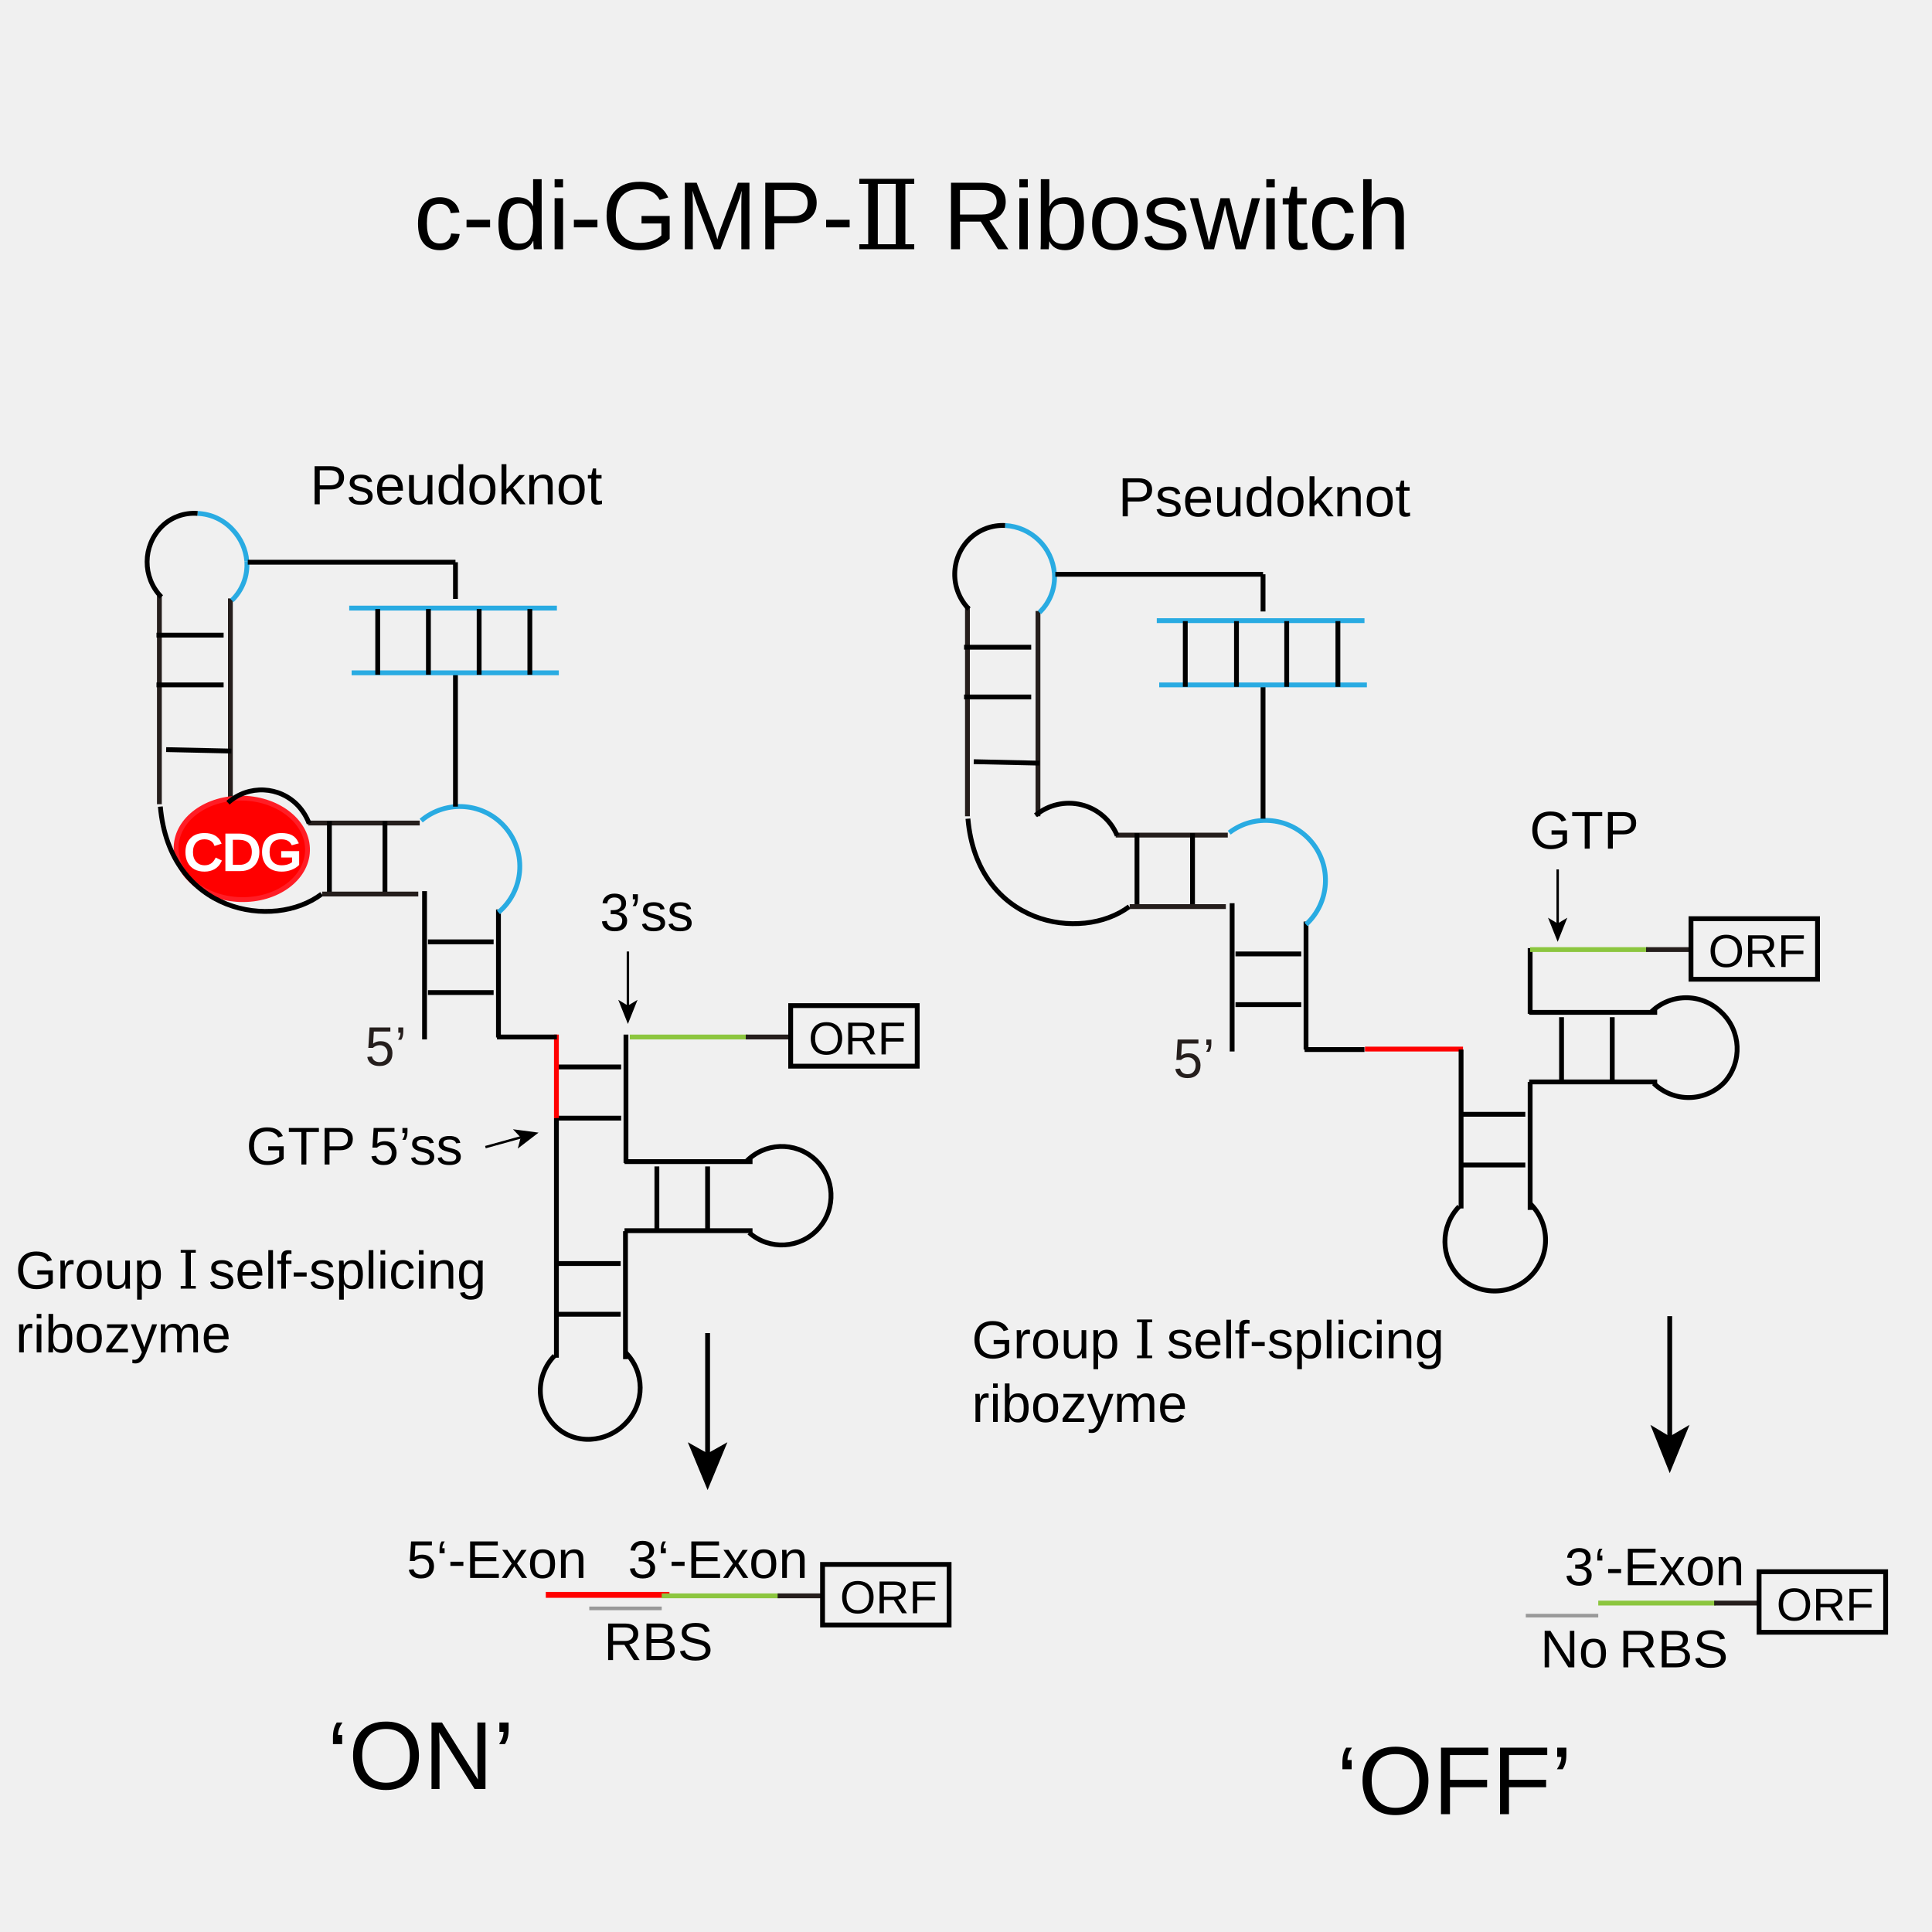
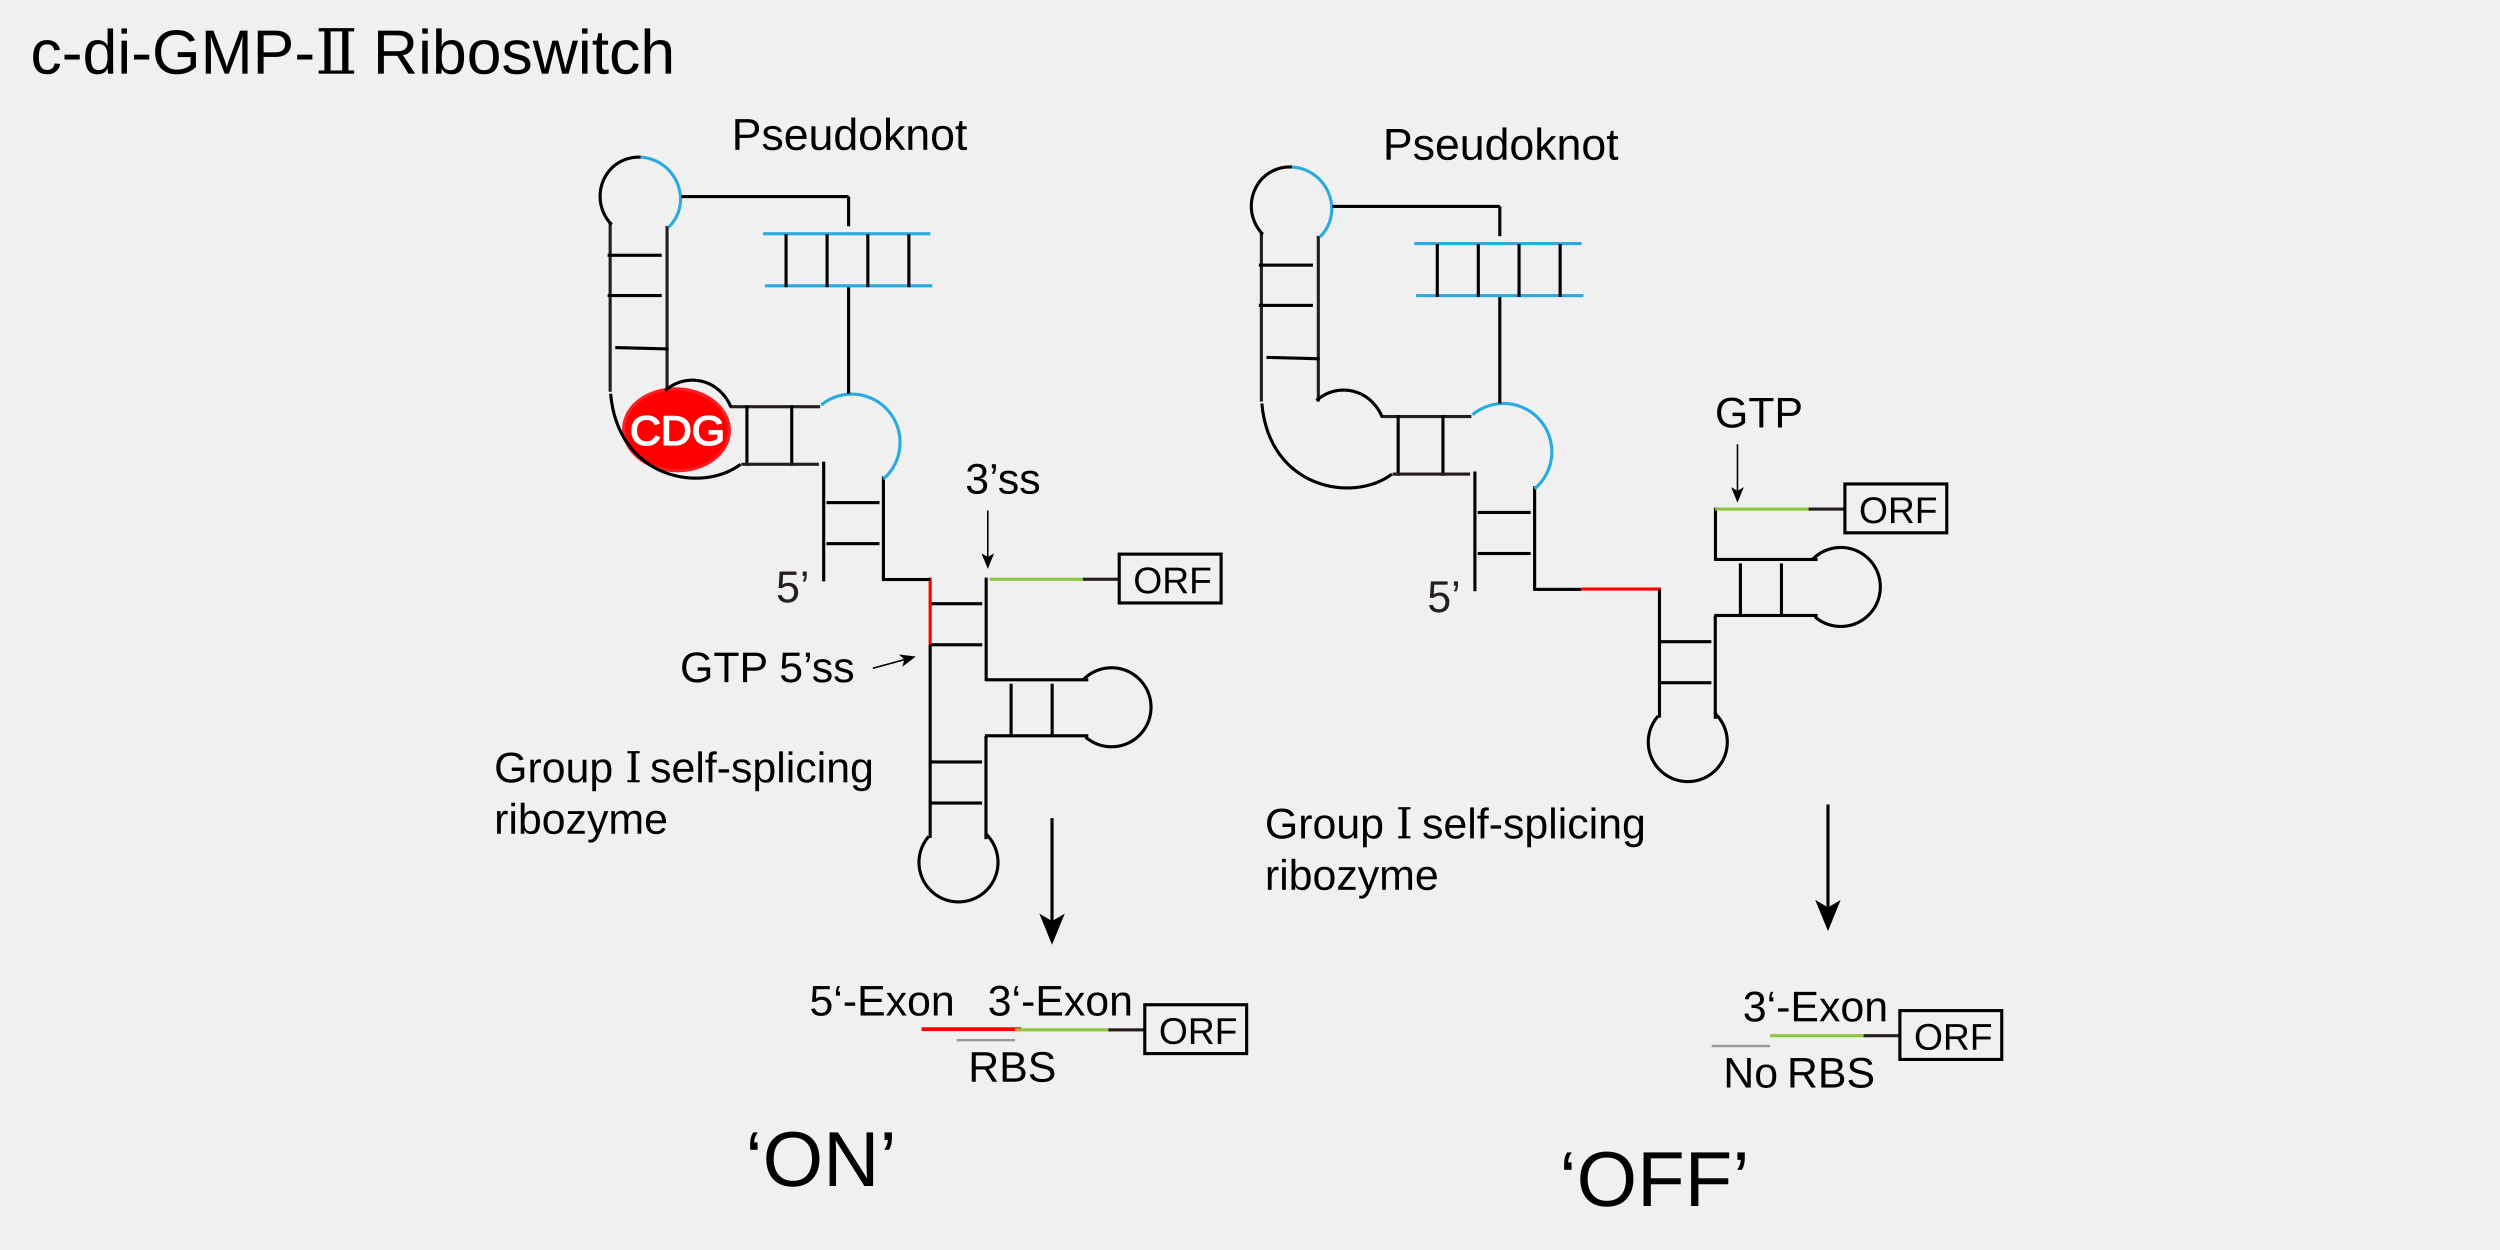
- <svg xmlns="http://www.w3.org/2000/svg" id="图层_1" data-name="图层 1" viewBox="0 0 400 400">
+ <svg xmlns="http://www.w3.org/2000/svg" id="图层_1" data-name="图层 1" viewBox="0 0 800 400">
  <defs>
-     <style>.cls-1,.cls-10,.cls-20,.cls-22,.cls-4,.cls-7{fill:none;}.cls-1{stroke:#251e1c;}.cls-17,.cls-2{font-size:11.46px;}.cls-2{fill:#251e1c;}.cls-11,.cls-12,.cls-17,.cls-18,.cls-2,.cls-6{font-family:ArialMT, Arial;}.cls-3{letter-spacing:-0.04em;}.cls-20,.cls-4,.cls-8,.cls-9{stroke:#000;}.cls-16,.cls-21,.cls-5,.cls-9{fill:red;}.cls-5{stroke:#ff1d25;}.cls-6{font-size:10.56px;stroke:#fff;}.cls-6,.cls-8{fill:#fff;}.cls-20,.cls-6{stroke-width:0.5px;}.cls-7{stroke:#29abe2;}.cls-8{stroke-miterlimit:10;}.cls-10{stroke:#8cc63f;}.cls-11{font-size:9.55px;}.cls-12{font-size:20px;}.cls-13{letter-spacing:-0.04em;}.cls-14{letter-spacing:-0.04em;}.cls-15{font-family:TimesNewRomanPSMT, Times New Roman;}.cls-16,.cls-21{stroke:red;}.cls-18{font-size:11px;}.cls-19{letter-spacing:-0.02em;}.cls-21{stroke-width:1.22px;}.cls-22{stroke:#999;stroke-width:0.75px;}.cls-23{font-family:AdobeSongStd-Light-GBpc-EUC-H, Adobe Song Std;}</style>
+     <style>.cls-1{font-size:20px;}.cls-1,.cls-13,.cls-14,.cls-18,.cls-20,.cls-4,.cls-8{font-family:ArialMT, Arial;}.cls-2{font-family:TimesNewRomanPSMT, Times New Roman;}.cls-12,.cls-24,.cls-26,.cls-3,.cls-6,.cls-9{fill:none;}.cls-3{stroke:#251e1c;}.cls-18,.cls-4{font-size:14.28px;}.cls-4{fill:#251e1c;}.cls-5{letter-spacing:-0.04em;}.cls-10,.cls-11,.cls-24,.cls-6{stroke:#000;}.cls-11,.cls-17,.cls-25,.cls-7{fill:red;}.cls-7{stroke:#ff1d25;}.cls-8{font-size:13.17px;stroke:#fff;}.cls-10,.cls-8{fill:#fff;}.cls-24,.cls-8{stroke-width:0.5px;}.cls-9{stroke:#29abe2;}.cls-10{stroke-miterlimit:10;}.cls-12{stroke:#8cc63f;}.cls-13{font-size:11.9px;}.cls-14{font-size:24.92px;}.cls-15{letter-spacing:-0.04em;}.cls-16{letter-spacing:-0.04em;}.cls-17,.cls-25{stroke:red;}.cls-19{letter-spacing:-0.04em;}.cls-20{font-size:13.71px;}.cls-21{letter-spacing:0em;}.cls-22{letter-spacing:-0.02em;}.cls-23{letter-spacing:-0.02em;}.cls-25{stroke-width:1.22px;}.cls-26{stroke:#999;stroke-width:0.75px;}.cls-27{font-family:AdobeSongStd-Light-GBpc-EUC-H, Adobe Song Std;letter-spacing:0em;}.cls-28{letter-spacing:-0.02em;}</style>
  </defs>
-   <line class="cls-1" x1="33" y1="123" x2="33" y2="166.5" />
-   <line class="cls-1" x1="47.7" y1="123.9" x2="47.7" y2="166.5" />
-   <text class="cls-2" transform="translate(75.6 220.6) scale(0.96 1)">5<tspan class="cls-3" x="6.4" y="0">’</tspan>
+   <text class="cls-1" transform="translate(9.75 23.58)">c-di-GMP-<tspan class="cls-2" x="91.1" y="0">Ⅱ</tspan>
+     <tspan x="104.03" y="0" xml:space="preserve"> Riboswitch </tspan>
  </text>
-   <line class="cls-4" x1="32.4" y1="131.5" x2="46.3" y2="131.5" />
-   <line class="cls-4" x1="32.4" y1="141.8" x2="46.3" y2="141.8" />
-   <line class="cls-4" x1="34.4" y1="155.2" x2="47.9" y2="155.5" />
-   <ellipse class="cls-5" cx="50.1" cy="176.3" rx="10.5" ry="13.6" transform="matrix(0.03, -1, 1, 0.03, -127.74, 220.56)" />
-   <text class="cls-6" transform="translate(38.1 180.1) scale(1.04 1)">CDG</text>
-   <path class="cls-7" d="M51.1,116.2a10.2,10.2,0,0,1-3.1,8.1" />
-   <path class="cls-7" d="M40.9,106.3a10.4,10.4,0,0,1,7.3,3.4,10.8,10.8,0,0,1,2.9,6.5" />
-   <path class="cls-4" d="M33.4,123.6a10.4,10.4,0,0,1,.1-14.6,9.5,9.5,0,0,1,7.4-2.7" />
-   <path class="cls-4" d="M66.6,185.1c-10,7.6-31.5,3.9-33.4-18.1" />
-   <line class="cls-1" x1="63.8" y1="170.4" x2="86.9" y2="170.4" />
-   <line class="cls-4" x1="68.2" y1="185.5" x2="68.2" y2="170" />
-   <line class="cls-4" x1="79.7" y1="185.5" x2="79.7" y2="170" />
-   <line class="cls-1" x1="66.7" y1="185.1" x2="86.6" y2="185.1" />
-   <line class="cls-8" x1="88.6" y1="205.5" x2="102.2" y2="205.5" />
-   <line class="cls-8" x1="88.6" y1="195" x2="102.2" y2="195" />
-   <line class="cls-9" x1="87.9" y1="215.2" x2="87.9" y2="184.5" />
-   <line class="cls-4" x1="103.2" y1="214.8" x2="103.2" y2="188.3" />
-   <line class="cls-10" x1="130.4" y1="214.7" x2="154.8" y2="214.7" />
-   <line class="cls-1" x1="154.4" y1="214.7" x2="163.7" y2="214.7" />
-   <rect class="cls-4" x="163.7" y="208.2" width="26.2" height="12.54" />
-   <text class="cls-11" transform="translate(167.4 218.3)">ORF</text>
-   <text class="cls-12" transform="translate(67.7 370.4)">‘ON<tspan class="cls-13" x="34.4" y="0">’</tspan>
+   <line class="cls-3" x1="195.25" y1="71.14" x2="195.25" y2="125.37" />
+   <line class="cls-3" x1="213.46" y1="72.32" x2="213.46" y2="125.37" />
+   <text class="cls-4" transform="translate(248.35 192.73) scale(0.96 1)">5<tspan class="cls-5" x="7.94" y="0">’</tspan>
  </text>
-   <text class="cls-12" transform="translate(276.7 375.6)">‘OFF<tspan class="cls-14" x="44.4" y="0">’</tspan>
+   <line class="cls-6" x1="194.44" y1="81.69" x2="211.75" y2="81.69" />
+   <line class="cls-6" x1="194.44" y1="94.57" x2="211.75" y2="94.57" />
+   <line class="cls-6" x1="196.89" y1="111.23" x2="213.84" y2="111.66" />
+   <ellipse class="cls-7" cx="216.47" cy="137.52" rx="13.1" ry="16.92" transform="translate(71.98 349.4) rotate(-88.13)" />
+   <text class="cls-8" transform="translate(201.59 142.35) scale(1.04 1)">CDG</text>
+   <path class="cls-9" d="M217.74,62.61a12.4,12.4,0,0,1-3.81,10.12" />
+   <path class="cls-9" d="M205,50.29a13.53,13.53,0,0,1,12.72,12.32" />
+   <path class="cls-6" d="M195.72,71.87a12.91,12.91,0,0,1,.16-18.24A12.42,12.42,0,0,1,205,50.29" />
+   <path class="cls-6" d="M237,148.57C224.65,158,197.78,153.33,195.4,126" />
+   <line class="cls-3" x1="233.57" y1="130.15" x2="262.44" y2="130.15" />
+   <line class="cls-6" x1="239.02" y1="149.04" x2="239.02" y2="129.73" />
+   <line class="cls-6" x1="253.36" y1="149.04" x2="253.36" y2="129.73" />
+   <line class="cls-3" x1="237.23" y1="148.57" x2="262.03" y2="148.57" />
+   <line class="cls-10" x1="264.47" y1="173.97" x2="281.43" y2="173.97" />
+   <line class="cls-10" x1="264.47" y1="160.84" x2="281.43" y2="160.84" />
+   <line class="cls-11" x1="263.58" y1="186.05" x2="263.58" y2="147.73" />
+   <line class="cls-6" x1="282.69" y1="185.54" x2="282.69" y2="152.49" />
+   <line class="cls-12" x1="316.61" y1="185.36" x2="346.98" y2="185.36" />
+   <line class="cls-3" x1="346.53" y1="185.36" x2="358.15" y2="185.36" />
+   <rect class="cls-6" x="358.15" y="177.32" width="32.6" height="15.63" />
+   <text class="cls-13" transform="translate(362.66 189.84)">ORF</text>
+   <text class="cls-14" transform="translate(238.5 379.51)">‘ON<tspan class="cls-15" x="42.92" y="0">’</tspan>
  </text>
-   <text class="cls-12" transform="translate(85.7 51.6)">c-di-GMP-<tspan class="cls-15" x="91.1" y="0">Ⅱ</tspan>
-     <tspan x="104" y="0" xml:space="preserve"> Riboswitch </tspan>
+   <text class="cls-14" transform="translate(498.97 385.91)">‘OFF<tspan class="cls-16" x="55.38" y="0">’</tspan>
  </text>
-   <path class="cls-4" d="M47.2,166.2a10.4,10.4,0,0,1,14.6.7,11.3,11.3,0,0,1,2.2,3.6" />
-   <path class="cls-7" d="M87.2,169.9a12.4,12.4,0,0,1,16,19" />
-   <line class="cls-8" x1="115" y1="231.5" x2="128.6" y2="231.5" />
-   <line class="cls-8" x1="115" y1="220.9" x2="128.6" y2="220.9" />
-   <line class="cls-16" x1="115.2" y1="231.5" x2="115.2" y2="214.2" />
-   <line class="cls-9" x1="115.2" y1="281.1" x2="115.2" y2="231.5" />
-   <line class="cls-4" x1="129.6" y1="240.8" x2="129.6" y2="214.2" />
-   <line class="cls-4" x1="115.3" y1="214.7" x2="102.9" y2="214.7" />
-   <line class="cls-8" x1="114.9" y1="272.1" x2="128.5" y2="272.1" />
-   <line class="cls-8" x1="114.9" y1="261.6" x2="128.5" y2="261.6" />
-   <line class="cls-4" x1="129.5" y1="281.4" x2="129.5" y2="254.9" />
-   <path class="cls-4" d="M114.8,280.7a10.3,10.3,0,0,0,.2,14.6c4,3.9,10.6,3.5,14.6-.7a10.4,10.4,0,0,0-.1-14.6" />
-   <line class="cls-8" x1="146.5" y1="255.1" x2="146.5" y2="241.5" />
-   <line class="cls-8" x1="136" y1="255.1" x2="136" y2="241.5" />
-   <line class="cls-9" x1="155.8" y1="254.8" x2="129.3" y2="254.8" />
-   <line class="cls-4" x1="155.8" y1="240.5" x2="129.3" y2="240.5" />
-   <path class="cls-4" d="M155.1,255.2a10.2,10.2,0,1,0-.7-14.6" />
-   <line class="cls-4" x1="51.3" y1="116.4" x2="94.3" y2="116.4" />
-   <line class="cls-4" x1="94.3" y1="139.3" x2="94.3" y2="167" />
-   <line class="cls-4" x1="94.3" y1="116.4" x2="94.3" y2="124" />
-   <line class="cls-7" x1="72.3" y1="125.9" x2="115.3" y2="125.9" />
-   <line class="cls-7" x1="72.8" y1="139.3" x2="115.7" y2="139.3" />
-   <line class="cls-8" x1="88.7" y1="139.7" x2="88.7" y2="126.1" />
-   <line class="cls-8" x1="78.2" y1="139.7" x2="78.2" y2="126.1" />
-   <line class="cls-8" x1="109.7" y1="139.7" x2="109.7" y2="126.1" />
-   <line class="cls-8" x1="99.2" y1="139.7" x2="99.2" y2="126.1" />
-   <text class="cls-17" transform="translate(64.2 104.4)">Pseudoknot</text>
-   <line class="cls-1" x1="200.3" y1="125.5" x2="200.3" y2="169" />
-   <line class="cls-1" x1="214.9" y1="126.5" x2="214.9" y2="169" />
-   <text class="cls-2" transform="translate(242.9 223.1) scale(0.96 1)">5<tspan class="cls-3" x="6.4" y="0">’</tspan>
+   <path class="cls-6" d="M212.88,125a12.89,12.89,0,0,1,18.21.87,13.33,13.33,0,0,1,2.79,4.4" />
+   <path class="cls-9" d="M262.81,129.57a15.47,15.47,0,0,1,19.86,23.72" />
+   <line class="cls-10" x1="297.35" y1="206.33" x2="314.31" y2="206.33" />
+   <line class="cls-10" x1="297.35" y1="193.19" x2="314.31" y2="193.19" />
+   <line class="cls-17" x1="297.65" y1="206.33" x2="297.65" y2="184.84" />
+   <line class="cls-11" x1="297.65" y1="268.14" x2="297.65" y2="206.33" />
+   <line class="cls-6" x1="315.57" y1="217.89" x2="315.57" y2="184.84" />
+   <line class="cls-6" x1="297.72" y1="185.45" x2="282.25" y2="185.45" />
+   <line class="cls-10" x1="297.29" y1="256.97" x2="314.25" y2="256.97" />
+   <line class="cls-10" x1="297.29" y1="243.83" x2="314.25" y2="243.83" />
+   <line class="cls-6" x1="315.51" y1="268.53" x2="315.51" y2="235.48" />
+   <path class="cls-6" d="M297.2,267.64a12.65,12.65,0,1,0,18.21-.87" />
+   <line class="cls-10" x1="336.69" y1="235.75" x2="336.69" y2="218.79" />
+   <line class="cls-10" x1="323.55" y1="235.75" x2="323.55" y2="218.79" />
+   <line class="cls-11" x1="348.25" y1="235.45" x2="315.2" y2="235.45" />
+   <line class="cls-6" x1="348.25" y1="217.53" x2="315.2" y2="217.53" />
+   <path class="cls-6" d="M347.36,235.85a12.65,12.65,0,1,0-.87-18.21" />
+   <line class="cls-6" x1="218.01" y1="62.91" x2="271.55" y2="62.91" />
+   <line class="cls-6" x1="271.55" y1="91.46" x2="271.55" y2="125.96" />
+   <line class="cls-6" x1="271.55" y1="62.91" x2="271.55" y2="72.42" />
+   <line class="cls-9" x1="244.18" y1="74.8" x2="297.72" y2="74.8" />
+   <line class="cls-9" x1="244.78" y1="91.46" x2="298.32" y2="91.46" />
+   <line class="cls-10" x1="264.67" y1="91.9" x2="264.67" y2="74.94" />
+   <line class="cls-10" x1="251.54" y1="91.9" x2="251.54" y2="74.94" />
+   <line class="cls-10" x1="290.84" y1="91.9" x2="290.84" y2="74.94" />
+   <line class="cls-10" x1="277.71" y1="91.9" x2="277.71" y2="74.94" />
+   <text class="cls-18" transform="translate(234.13 47.96)">Pseudoknot</text>
+   <line class="cls-3" x1="403.64" y1="74.28" x2="403.64" y2="128.51" />
+   <line class="cls-3" x1="421.86" y1="75.47" x2="421.86" y2="128.51" />
+   <text class="cls-4" transform="translate(456.74 195.87) scale(0.96 1)">5<tspan class="cls-19" x="7.94" y="0">’</tspan>
  </text>
-   <line class="cls-4" x1="199.6" y1="134" x2="213.5" y2="134" />
-   <line class="cls-4" x1="199.6" y1="144.3" x2="213.5" y2="144.3" />
-   <line class="cls-4" x1="201.6" y1="157.7" x2="215.2" y2="158" />
-   <path class="cls-7" d="M218.3,118.7a10.1,10.1,0,0,1-3.1,8.1" />
-   <path class="cls-7" d="M208.1,108.8a10.8,10.8,0,0,1,10.2,9.9" />
-   <path class="cls-4" d="M200.6,126.1a10.3,10.3,0,0,1,.2-14.6,9.9,9.9,0,0,1,7.3-2.7" />
-   <path class="cls-4" d="M233.8,187.7c-10,7.5-31.5,3.8-33.4-18.2" />
-   <line class="cls-1" x1="231" y1="172.9" x2="254.2" y2="172.9" />
-   <line class="cls-4" x1="235.4" y1="188" x2="235.4" y2="172.5" />
-   <line class="cls-4" x1="246.9" y1="188" x2="246.9" y2="172.5" />
-   <line class="cls-1" x1="233.9" y1="187.7" x2="253.8" y2="187.7" />
-   <line class="cls-8" x1="255.8" y1="208" x2="269.4" y2="208" />
-   <line class="cls-8" x1="255.8" y1="197.5" x2="269.4" y2="197.5" />
-   <line class="cls-9" x1="255.1" y1="217.7" x2="255.1" y2="187" />
-   <line class="cls-4" x1="270.4" y1="217.3" x2="270.4" y2="190.8" />
-   <path class="cls-4" d="M214.4,168.8a10.8,10.8,0,0,1,16.9,4.2" />
-   <path class="cls-7" d="M254.5,172.4a12.4,12.4,0,0,1,15.9,19" />
-   <line class="cls-16" x1="302.9" y1="217.2" x2="282.6" y2="217.2" />
-   <line class="cls-9" x1="302.5" y1="250.2" x2="302.5" y2="217.3" />
-   <line class="cls-4" x1="316.8" y1="209.9" x2="316.8" y2="196.3" />
-   <line class="cls-4" x1="282.5" y1="217.3" x2="270.1" y2="217.3" />
-   <line class="cls-8" x1="302.2" y1="241.2" x2="315.8" y2="241.2" />
-   <line class="cls-8" x1="302.2" y1="230.7" x2="315.8" y2="230.7" />
-   <line class="cls-4" x1="316.8" y1="250.5" x2="316.8" y2="224" />
-   <path class="cls-4" d="M302.1,249.8a10.4,10.4,0,0,0,.1,14.6,10.5,10.5,0,0,0,14.5-15.3" />
-   <line class="cls-8" x1="333.8" y1="224.2" x2="333.8" y2="210.6" />
-   <line class="cls-8" x1="323.3" y1="224.2" x2="323.3" y2="210.6" />
-   <line class="cls-9" x1="343.1" y1="224" x2="316.6" y2="224" />
-   <line class="cls-4" x1="343.1" y1="209.6" x2="316.6" y2="209.6" />
-   <path class="cls-4" d="M342.4,224.3a10.3,10.3,0,0,0,14.6-.2,10.4,10.4,0,0,0-.7-14.6,10.3,10.3,0,0,0-14.6.2" />
-   <line class="cls-4" x1="218.5" y1="118.9" x2="261.5" y2="118.9" />
-   <line class="cls-4" x1="261.5" y1="141.8" x2="261.5" y2="169.5" />
-   <line class="cls-4" x1="261.5" y1="118.9" x2="261.5" y2="126.6" />
-   <line class="cls-7" x1="239.5" y1="128.5" x2="282.5" y2="128.5" />
-   <line class="cls-7" x1="240" y1="141.8" x2="283" y2="141.8" />
-   <line class="cls-8" x1="256" y1="142.2" x2="256" y2="128.6" />
-   <line class="cls-8" x1="245.4" y1="142.2" x2="245.4" y2="128.6" />
-   <line class="cls-8" x1="277" y1="142.2" x2="277" y2="128.6" />
-   <line class="cls-8" x1="266.4" y1="142.2" x2="266.4" y2="128.6" />
-   <text class="cls-17" transform="translate(231.5 106.9)">Pseudoknot</text>
-   <line class="cls-10" x1="316.8" y1="196.6" x2="341.1" y2="196.6" />
-   <line class="cls-1" x1="340.8" y1="196.6" x2="350.1" y2="196.6" />
-   <rect class="cls-4" x="350.1" y="190.2" width="26.2" height="12.54" />
-   <text class="cls-11" transform="translate(353.7 200.2)">ORF</text>
-   <text class="cls-18" transform="translate(3.2 266.8)">Group <tspan class="cls-15" x="33.6" y="0">Ⅰ </tspan>
-     <tspan x="40" y="0">self-splicing </tspan>
-     <tspan x="0" y="13.2">ribozyme</tspan>
+   <line class="cls-6" x1="402.83" y1="84.84" x2="420.14" y2="84.84" />
+   <line class="cls-6" x1="402.83" y1="97.72" x2="420.14" y2="97.72" />
+   <line class="cls-6" x1="405.28" y1="114.37" x2="422.23" y2="114.81" />
+   <path class="cls-9" d="M426.13,65.76a12.43,12.43,0,0,1-3.81,10.12" />
+   <path class="cls-9" d="M413.41,53.44a13.53,13.53,0,0,1,12.72,12.32" />
+   <path class="cls-6" d="M404.11,75a12.9,12.9,0,0,1,.16-18.23,12.34,12.34,0,0,1,9.14-3.34" />
+   <path class="cls-6" d="M445.43,151.71c-12.38,9.42-39.26,4.76-41.64-22.6" />
+   <line class="cls-3" x1="441.96" y1="133.29" x2="470.83" y2="133.29" />
+   <line class="cls-6" x1="447.41" y1="152.18" x2="447.41" y2="132.88" />
+   <line class="cls-6" x1="461.75" y1="152.18" x2="461.75" y2="132.88" />
+   <line class="cls-3" x1="445.62" y1="151.71" x2="470.42" y2="151.71" />
+   <line class="cls-10" x1="472.86" y1="177.12" x2="489.82" y2="177.12" />
+   <line class="cls-10" x1="472.86" y1="163.99" x2="489.82" y2="163.99" />
+   <line class="cls-11" x1="471.97" y1="189.19" x2="471.97" y2="150.88" />
+   <line class="cls-6" x1="491.08" y1="188.69" x2="491.08" y2="155.63" />
+   <path class="cls-6" d="M421.27,128.17a12.9,12.9,0,0,1,18.21.87,13.43,13.43,0,0,1,2.79,4.4" />
+   <path class="cls-9" d="M471.2,132.72a15.46,15.46,0,1,1,19.86,23.71" />
+   <line class="cls-17" x1="531.52" y1="188.49" x2="506.21" y2="188.49" />
+   <line class="cls-11" x1="531.03" y1="229.65" x2="531.03" y2="188.65" />
+   <line class="cls-6" x1="548.95" y1="179.4" x2="548.95" y2="162.48" />
+   <line class="cls-6" x1="506.11" y1="188.6" x2="490.65" y2="188.6" />
+   <line class="cls-10" x1="530.67" y1="218.47" x2="547.63" y2="218.47" />
+   <line class="cls-10" x1="530.67" y1="205.34" x2="547.63" y2="205.34" />
+   <line class="cls-6" x1="548.89" y1="230.04" x2="548.89" y2="196.99" />
+   <path class="cls-6" d="M530.57,229.14a12.65,12.65,0,1,0,18.21-.87" />
+   <line class="cls-10" x1="570.06" y1="197.25" x2="570.06" y2="180.29" />
+   <line class="cls-10" x1="556.93" y1="197.25" x2="556.93" y2="180.29" />
+   <line class="cls-11" x1="581.63" y1="196.95" x2="548.58" y2="196.95" />
+   <line class="cls-6" x1="581.63" y1="179.03" x2="548.58" y2="179.03" />
+   <path class="cls-6" d="M580.74,197.35a12.65,12.65,0,1,0-.87-18.21" />
+   <line class="cls-6" x1="426.4" y1="66.05" x2="479.94" y2="66.05" />
+   <line class="cls-6" x1="479.94" y1="94.6" x2="479.94" y2="129.11" />
+   <line class="cls-6" x1="479.94" y1="66.05" x2="479.94" y2="75.57" />
+   <line class="cls-9" x1="452.57" y1="77.95" x2="506.11" y2="77.95" />
+   <line class="cls-9" x1="453.17" y1="94.6" x2="506.71" y2="94.6" />
+   <line class="cls-10" x1="473.06" y1="95.04" x2="473.06" y2="78.08" />
+   <line class="cls-10" x1="459.93" y1="95.04" x2="459.93" y2="78.08" />
+   <line class="cls-10" x1="499.24" y1="95.04" x2="499.24" y2="78.08" />
+   <line class="cls-10" x1="486.1" y1="95.04" x2="486.1" y2="78.08" />
+   <text class="cls-18" transform="translate(442.52 51.11)">Pseudoknot</text>
+   <line class="cls-12" x1="548.83" y1="162.91" x2="579.2" y2="162.91" />
+   <line class="cls-3" x1="578.75" y1="162.91" x2="590.37" y2="162.91" />
+   <rect class="cls-6" x="590.37" y="154.87" width="32.6" height="15.63" />
+   <text class="cls-13" transform="translate(594.88 167.39)">ORF</text>
+   <text class="cls-20" transform="translate(158.12 250.34)">Group <tspan class="cls-2" x="41.91" y="0">Ⅰ </tspan>
+     <tspan class="cls-21" x="49.9" y="0">self-splicing </tspan>
+     <tspan x="0" y="16.45">ribozyme</tspan>
  </text>
-   <text class="cls-18" transform="translate(201.2 281.2)">Group <tspan class="cls-15" x="33.6" y="0">Ⅰ</tspan>
-     <tspan x="37.3" y="0" xml:space="preserve"> self-splicing </tspan>
-     <tspan x="0" y="13.2">ribozyme</tspan>
+   <text class="cls-20" transform="translate(404.77 268.28)">Group <tspan class="cls-2" x="41.91" y="0">Ⅰ</tspan>
+     <tspan x="46.47" y="0" xml:space="preserve"> self-splicing </tspan>
+     <tspan x="0" y="16.45">ribozyme</tspan>
  </text>
-   <text class="cls-18" transform="translate(51 241.1)">GT<tspan class="cls-19" x="15.3" y="0">P</tspan>
-     <tspan x="22.4" y="0" xml:space="preserve"> 5</tspan>
-     <tspan class="cls-19" x="31.6" y="0">’</tspan>
-     <tspan x="33.8" y="0">ss</tspan>
+   <text class="cls-20" transform="translate(217.61 218.28)">GT<tspan class="cls-22" x="19.04" y="0">P</tspan>
+     <tspan x="27.93" y="0" xml:space="preserve"> 5</tspan>
+     <tspan class="cls-23" x="39.37" y="0">’</tspan>
+     <tspan class="cls-21" x="42.16" y="0">ss</tspan>
  </text>
-   <text class="cls-18" transform="translate(124.2 192.7)">3<tspan class="cls-19" x="6.1" y="0">’</tspan>
-     <tspan x="8.4" y="0">ss</tspan>
+   <text class="cls-20" transform="translate(308.88 157.96)">3<tspan class="cls-22" x="7.62" y="0">’</tspan>
+     <tspan x="10.42" y="0">ss</tspan>
  </text>
-   <line class="cls-20" x1="130" y1="197" x2="130" y2="208.5" />
-   <polygon points="130 212 128 207 130 208.2 132 207 130 212" />
-   <line class="cls-20" x1="100.5" y1="237.5" x2="108.1" y2="235.4" />
-   <polygon points="111.5 234.5 107.2 237.8 107.8 235.5 106.2 233.8 111.5 234.5" />
-   <line class="cls-4" x1="146.5" y1="276" x2="146.5" y2="301.4" />
-   <polygon points="146.5 308.5 142.4 298.6 146.5 300.9 150.6 298.6 146.5 308.5" />
-   <line class="cls-21" x1="113" y1="330.2" x2="138.6" y2="330.2" />
-   <line class="cls-10" x1="137" y1="330.4" x2="161.4" y2="330.4" />
-   <line class="cls-1" x1="161" y1="330.4" x2="170.3" y2="330.4" />
-   <rect class="cls-4" x="170.3" y="323.9" width="26.2" height="12.54" />
-   <text class="cls-11" transform="translate(173.9 334)">ORF</text>
-   <text class="cls-18" transform="translate(84.2 326.7)">5‘-Exon</text>
-   <text class="cls-18" transform="translate(130 326.7)">3‘-Exon</text>
-   <text class="cls-18" transform="translate(125 343.7)">RBS</text>
-   <line class="cls-22" x1="122" y1="333" x2="137" y2="333" />
-   <line class="cls-10" x1="330.9" y1="331.9" x2="355.2" y2="331.9" />
-   <line class="cls-1" x1="354.9" y1="331.9" x2="364.2" y2="331.9" />
-   <rect class="cls-4" x="364.2" y="325.4" width="26.2" height="12.54" />
-   <text class="cls-11" transform="translate(367.8 335.5)">ORF</text>
-   <text class="cls-18" transform="translate(323.9 328.2)">3‘-Exon</text>
-   <text class="cls-18" transform="translate(318.9 345.2)">No<tspan class="cls-23" x="14.1" y="0"> </tspan>
-     <tspan x="16.3" y="0">RBS</tspan>
+   <line class="cls-24" x1="316.09" y1="163.36" x2="316.09" y2="178.52" />
+   <polygon points="316.09 182.05 314.06 177.08 316.09 178.26 318.12 177.08 316.09 182.05" />
+   <line class="cls-24" x1="279.33" y1="213.83" x2="289.63" y2="211.02" />
+   <polygon points="293.03 210.09 288.77 213.36 289.37 211.09 287.7 209.44 293.03 210.09" />
+   <line class="cls-6" x1="336.65" y1="261.81" x2="336.65" y2="295.25" />
+   <polygon points="336.65 302.31 332.59 292.37 336.65 294.73 340.72 292.37 336.65 302.31" />
+   <line class="cls-25" x1="294.9" y1="329.33" x2="326.76" y2="329.33" />
+   <line class="cls-12" x1="324.8" y1="329.56" x2="355.17" y2="329.56" />
+   <line class="cls-3" x1="354.72" y1="329.56" x2="366.33" y2="329.56" />
+   <rect class="cls-6" x="366.33" y="321.52" width="32.6" height="15.63" />
+   <text class="cls-13" transform="translate(370.85 334.05)">ORF</text>
+   <text class="cls-20" transform="translate(259.03 324.96)">5‘-Exon</text>
+   <text class="cls-20" transform="translate(316.07 324.96)">3‘-Exon</text>
+   <text class="cls-20" transform="translate(309.84 346.15)">RBS</text>
+   <line class="cls-26" x1="306.12" y1="332.85" x2="324.81" y2="332.85" />
+   <line class="cls-12" x1="566.43" y1="331.43" x2="596.8" y2="331.43" />
+   <line class="cls-3" x1="596.35" y1="331.43" x2="607.96" y2="331.43" />
+   <rect class="cls-6" x="607.96" y="323.39" width="32.6" height="15.63" />
+   <text class="cls-13" transform="translate(612.48 335.92)">ORF</text>
+   <text class="cls-20" transform="translate(557.7 326.83)">3‘-Exon</text>
+   <text class="cls-20" transform="translate(551.46 348.01)">No<tspan class="cls-27" x="17.52" y="0"> </tspan>
+     <tspan x="20.36" y="0">RBS</tspan>
  </text>
-   <line class="cls-22" x1="315.9" y1="334.5" x2="330.9" y2="334.5" />
-   <line class="cls-4" x1="345.7" y1="272.5" x2="345.7" y2="297.9" />
-   <polygon points="345.7 305 341.7 295 345.7 297.4 349.8 295 345.7 305" />
-   <text class="cls-18" transform="translate(316.7 175.7)">GT<tspan class="cls-19" x="15.3" y="0">P</tspan>
+   <line class="cls-26" x1="547.75" y1="334.72" x2="566.44" y2="334.72" />
+   <line class="cls-6" x1="584.95" y1="257.43" x2="584.95" y2="290.88" />
+   <polygon points="584.95 297.94 580.88 287.99 584.95 290.35 589.01 287.99 584.95 297.94" />
+   <text class="cls-20" transform="translate(548.78 136.78)">GT<tspan class="cls-28" x="19.04" y="0">P</tspan>
  </text>
-   <line class="cls-20" x1="322.5" y1="180" x2="322.5" y2="191.5" />
-   <polygon points="322.5 195 320.5 190 322.5 191.2 324.5 190 322.5 195" />
+   <line class="cls-24" x1="555.99" y1="142.17" x2="555.99" y2="157.34" />
+   <polygon points="555.99 160.87 553.96 155.89 555.99 157.07 558.02 155.89 555.99 160.87" />
</svg>
